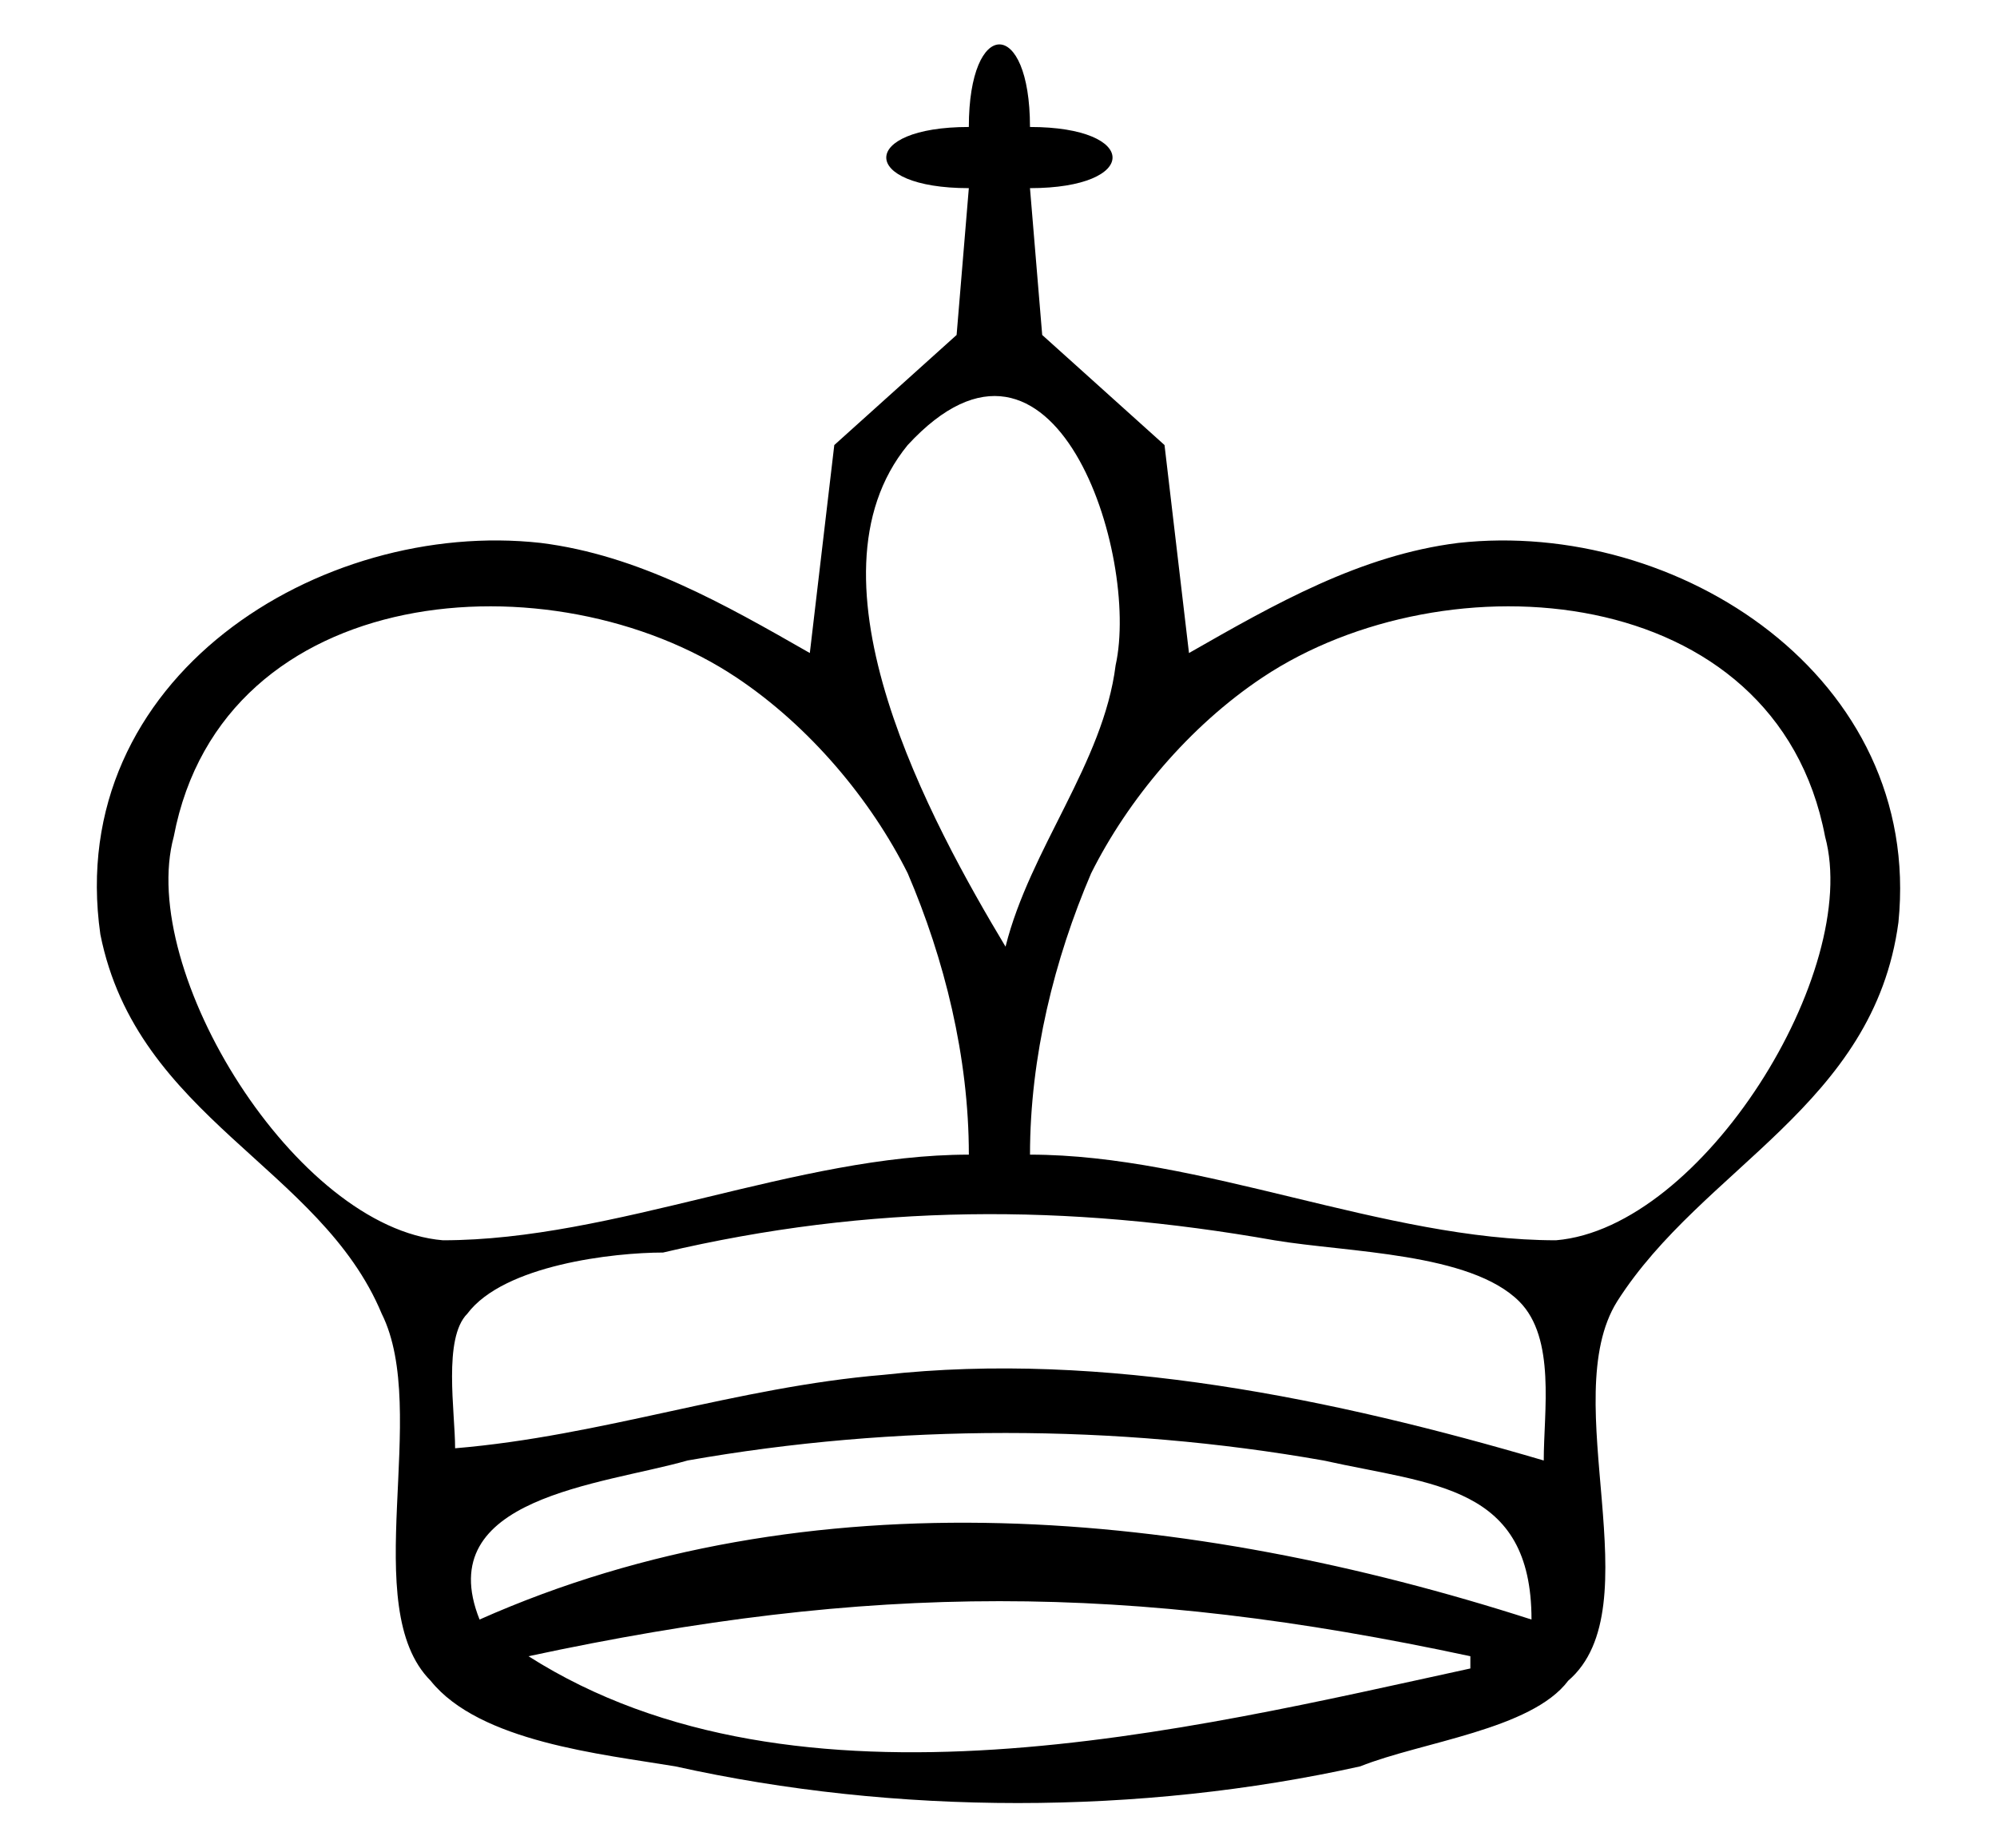
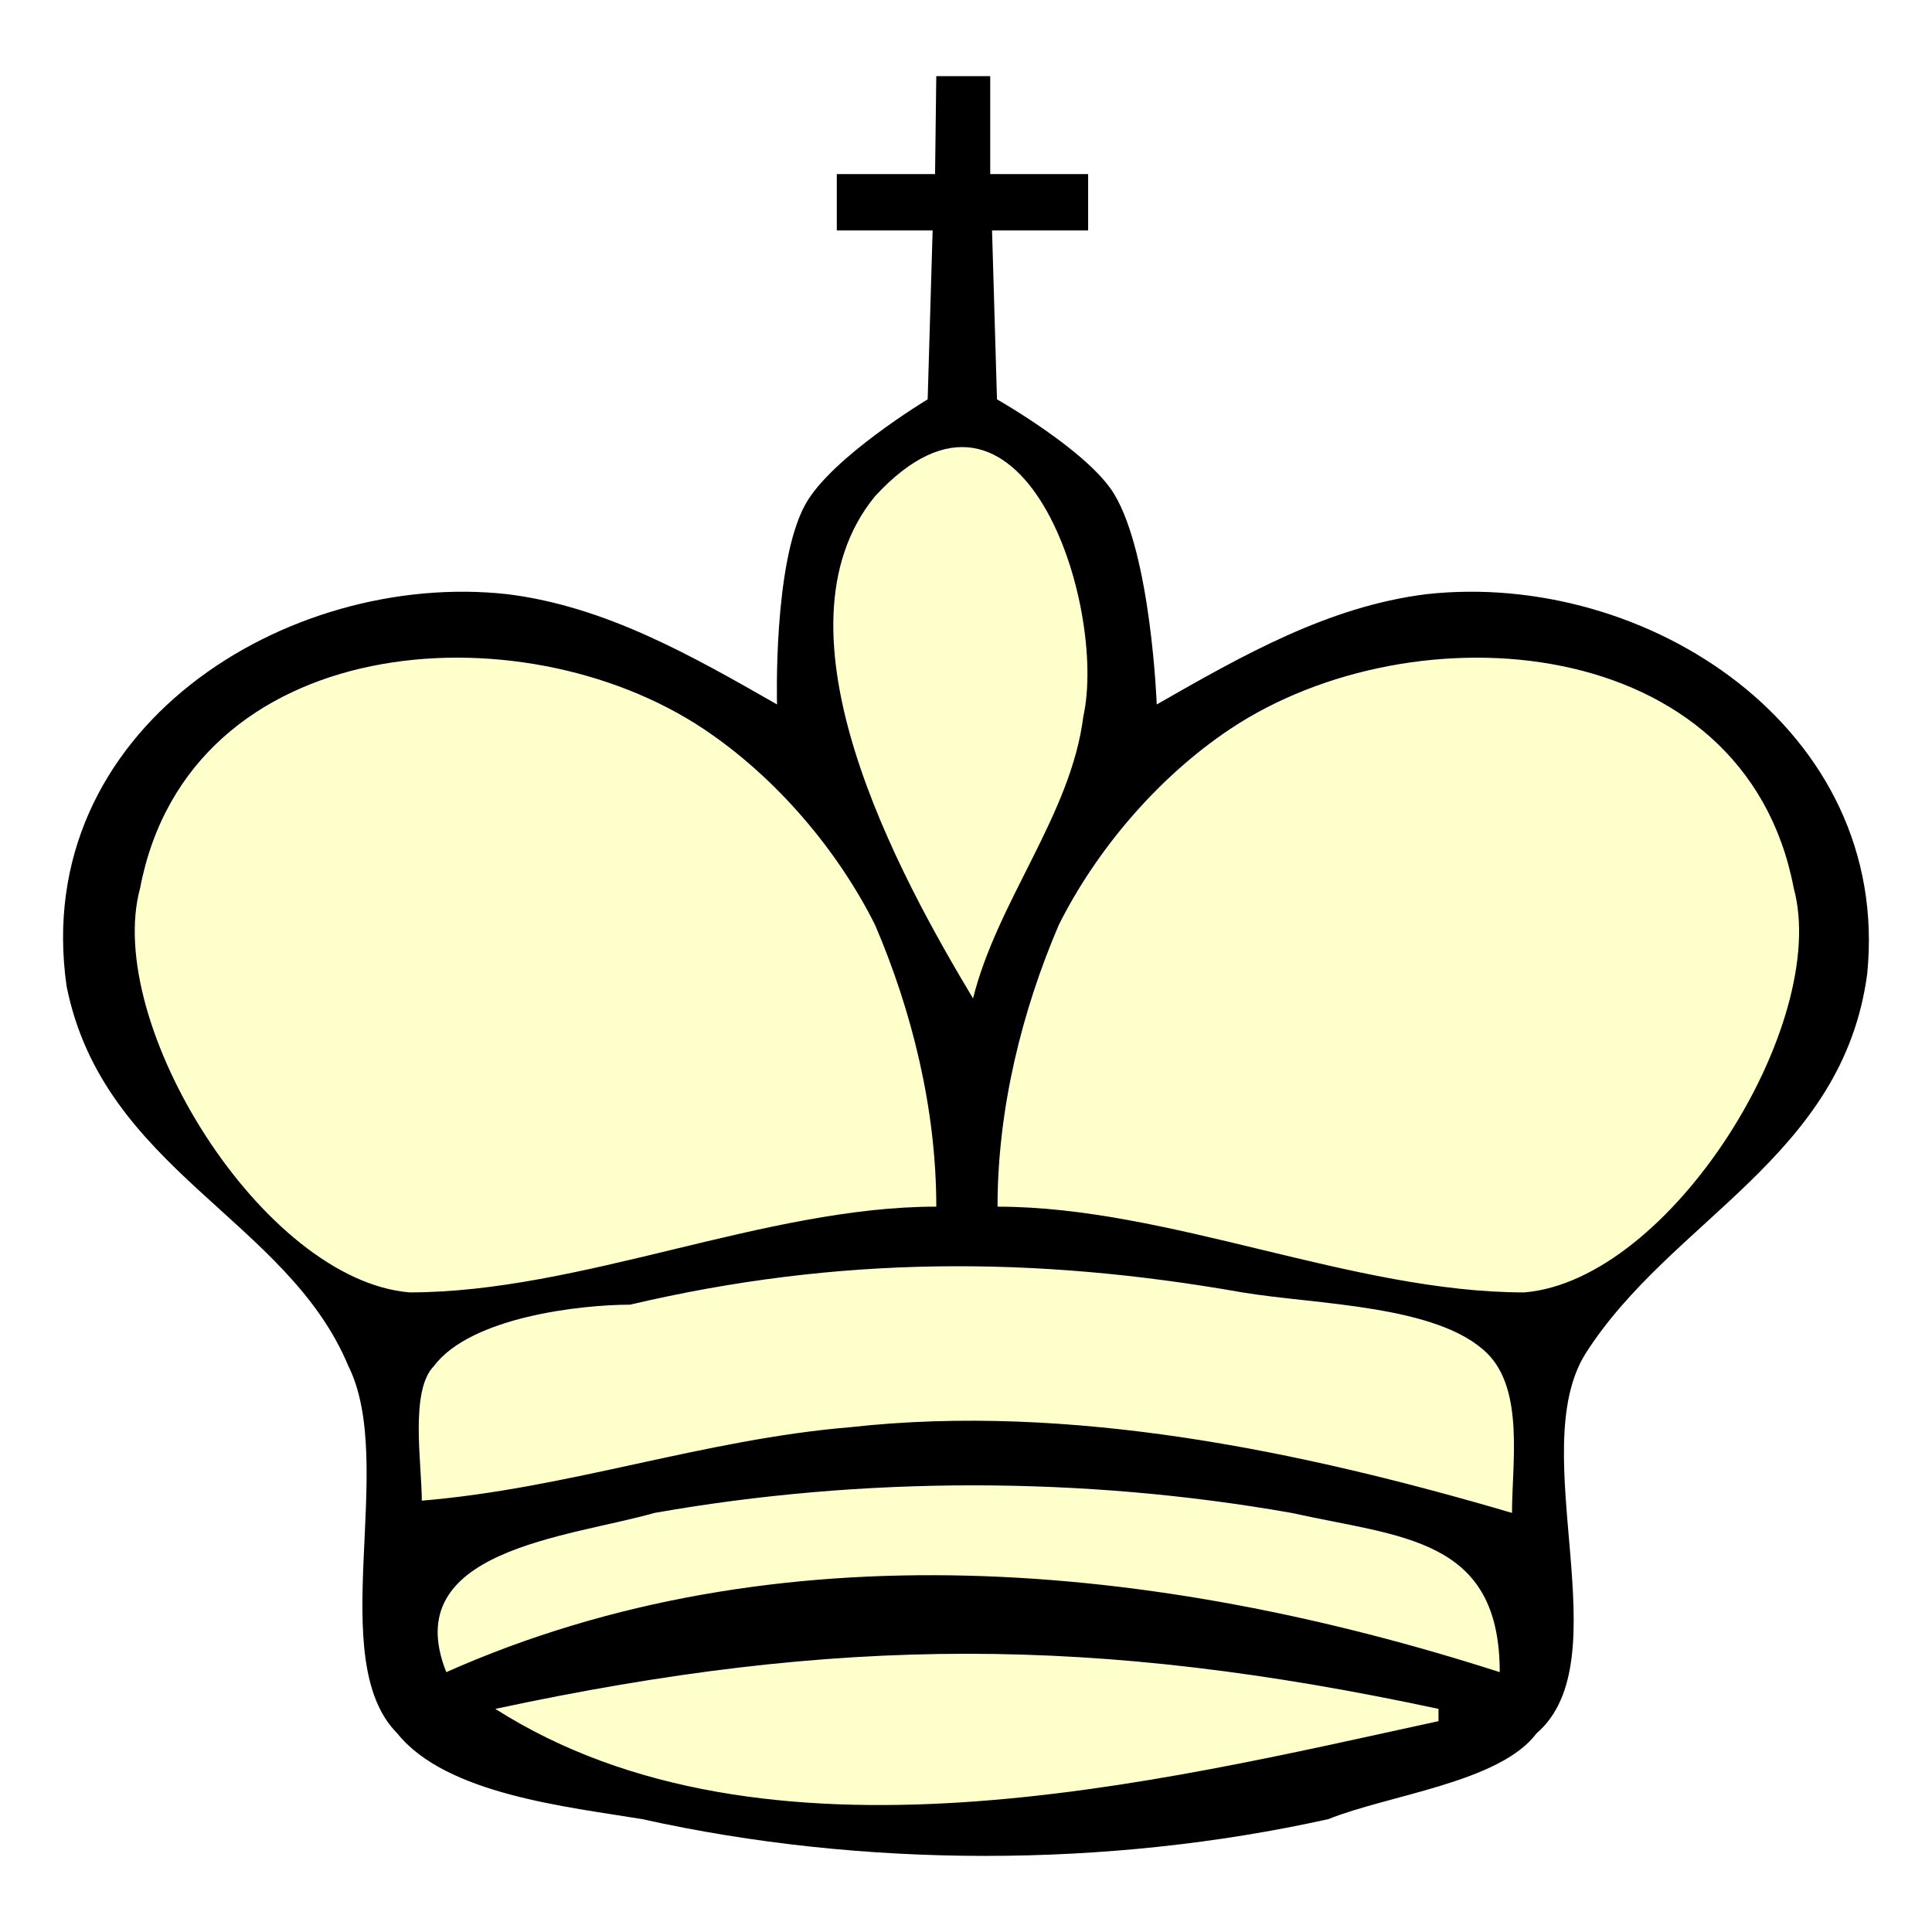
- <svg xmlns="http://www.w3.org/2000/svg" width="97.221" height="89.919" id="svg2833" version="1.0">
+ <svg xmlns="http://www.w3.org/2000/svg" width="100" height="100" id="svg2833" version="1.0">
  <defs id="defs2835">
    </defs>
-   <g id="layer1" transform="translate(-67.5829,-63.2463)">
-     <path style="stroke-width:1px" d="m 107.008,95.031 c -4.168,-2.382 -8.337,-4.764 -13.101,-5.359 -10.719,-1.191 -23.224,6.55 -21.438,19.056 1.786,8.932 10.719,11.314 13.696,18.46 2.382,4.764 -1.191,14.292 2.382,17.865 2.382,2.977 8.337,3.573 11.91,4.168 10.719,2.382 22.629,2.382 33.348,0 2.977,-1.191 8.337,-1.786 10.123,-4.168 4.168,-3.573 -0.596,-13.696 2.382,-18.46 4.168,-6.55 12.505,-9.528 13.696,-18.46 1.191,-11.91 -10.719,-19.651 -21.438,-18.46 -4.764,0.596 -8.932,2.977 -13.101,5.359 l -1.191,-10.123 -5.955,-5.359 -0.595,-7.146 c 5.359,0 5.359,-2.977 0,-2.977 0,-5.359 -2.977,-5.359 -2.977,0 -5.359,0 -5.359,2.977 0,2.977 l -0.595,7.146 -5.955,5.359 z m 32.157,49.426 c -13.696,2.977 -32.752,7.741 -45.853,-0.596 16.674,-3.573 29.179,-3.573 45.853,0 v 0.596 z M 90.93,142.075 c -2.382,-5.955 5.955,-6.55 10.123,-7.741 10.123,-1.786 20.842,-1.786 30.966,0 5.359,1.191 10.123,1.191 10.123,7.741 -16.674,-5.359 -35.134,-7.146 -51.212,0 z m 51.808,-7.741 c -10.123,-2.977 -21.438,-5.359 -32.157,-4.168 -7.146,0.595 -13.696,2.977 -20.842,3.573 0,-1.786 -0.595,-5.359 0.595,-6.55 1.786,-2.382 7.146,-2.977 9.528,-2.977 10.123,-2.382 19.651,-2.382 29.775,-0.595 3.573,0.595 9.528,0.595 11.91,2.977 1.786,1.786 1.191,5.359 1.191,7.741 z m -27.988,-14.887 c -8.337,0 -17.269,4.168 -25.606,4.168 -7.146,-0.596 -14.887,-13.101 -13.101,-19.651 2.382,-12.505 18.46,-13.696 27.393,-7.741 3.573,2.382 6.55,5.955 8.337,9.528 1.786,4.168 2.977,8.932 2.977,13.696 z m 2.977,0 c 0,-4.764 1.191,-9.528 2.977,-13.696 1.786,-3.573 4.764,-7.146 8.337,-9.528 8.932,-5.955 25.011,-4.764 27.393,7.741 1.786,6.55 -5.955,19.056 -13.101,19.651 -8.337,0 -17.269,-4.168 -25.606,-4.168 z m -1.191,-10.123 c -3.573,-5.955 -10.123,-17.865 -4.764,-24.415 7.146,-7.741 11.314,5.359 10.123,10.719 -0.596,4.764 -4.168,8.932 -5.359,13.696 z" id="WhiteKing" />
+   <g id="layer1" transform="translate(-67.5829,-53.16565)">
+     <g transform="translate(45.78963,-180.8094)" id="g3261">
+       <path id="path3099" d="m 70.906,255.875 c -8.558,2.798 -8.02,13.94 -4.817,20.643 0.13,2.368 -4.669,-4.228 -7.12,-5.581 -9.316,-7.087 -26.067,-5.604 -30.281,6.594 -3.4,10.434 4.363,21.872 14.438,24.969 -2.55,4.452 -1.624,9.971 -0.219,14.312 -1.835,4.292 1.953,7.855 6.094,8.5 15.123,7.273 33.222,3.251 48.375,-1.125 1.336,-2.25 6.212,-0.914 4.188,-4.625 -1.628,-2.808 -0.981,-5.96 0.625,-8.438 1.099,-3.908 -4.224,-9.693 1.469,-10.406 11.021,-4.098 17.514,-21.465 6.938,-29.656 -8.33,-6.876 -21.213,-4.977 -28.75,1.938 -5.113,0.045 -1.431,-6.279 -3.156,-9.312 -0.842,-3.58 -3.44,-8.102 -7.781,-7.812 z" style="color:#000000;fill:#ffffcc;fill-opacity:1;fill-rule:nonzero;stroke:#000000;stroke-width:0.1;stroke-linecap:butt;stroke-linejoin:miter;stroke-miterlimit:4;stroke-opacity:1;stroke-dasharray:none;stroke-dashoffset:0;marker:none;visibility:visible;display:inline;overflow:visible;enable-background:accumulate" />
+       <path id="WhiteKing" d="m 62.013,270.437 c -4.438,-2.536 -8.876,-5.072 -13.948,-5.706 -11.412,-1.268 -24.727,6.974 -22.825,20.289 1.902,9.51 11.412,12.046 14.582,19.655 2.536,5.072 -1.268,15.216 2.536,19.021 2.536,3.17 8.876,3.804 12.68,4.438 11.412,2.536 24.093,2.536 35.505,0 3.17,-1.268 8.876,-1.902 10.778,-4.438 4.438,-3.804 -0.634,-14.582 2.536,-19.655 4.438,-6.974 13.314,-10.144 14.582,-19.655 1.268,-12.68 -11.412,-20.923 -22.825,-19.655 -5.072,0.634 -9.51,3.17 -13.948,5.706 0,0 -0.286,-7.735 -2.212,-10.904 -1.347,-2.217 -6.057,-4.888 -6.057,-4.888 l -0.256,-8.741 c 0,0 4.974,0 4.974,0 0,0 0,-2.918 0,-2.918 0,0 -5.068,0 -5.068,0 0,0 0,-5.069 0,-5.069 0,0 -2.792,0 -2.792,0 0,0 -0.063,5.069 -0.063,5.069 0,0 -5.086,0 -5.086,0 0,0 0,2.918 0,2.918 0,0 4.96,0 4.96,0 l -0.257,8.741 c 0,0 -5.003,3.008 -6.34,5.454 -1.669,3.054 -1.457,10.338 -1.457,10.338 l 1e-4,0 z m 34.237,52.624 c -14.582,3.17 -34.871,8.242 -48.819,-0.634 17.753,-3.804 31.067,-3.804 48.819,0 l 0,0.634 z m -51.356,-2.536 c -2.536,-6.34 6.34,-6.974 10.778,-8.242 10.778,-1.902 22.191,-1.902 32.969,0 5.706,1.268 10.778,1.268 10.778,8.242 -17.753,-5.706 -37.407,-7.608 -54.526,0 z m 55.16,-8.242 c -10.778,-3.17 -22.825,-5.706 -34.237,-4.438 -7.608,0.634 -14.582,3.17 -22.191,3.804 0,-1.902 -0.634,-5.706 0.634,-6.974 1.902,-2.536 7.608,-3.17 10.144,-3.17 10.778,-2.536 20.923,-2.536 31.701,-0.634 3.804,0.634 10.144,0.634 12.681,3.17 1.902,1.902 1.268,5.706 1.268,8.242 z M 70.256,296.431 c -8.876,0 -18.387,4.438 -27.263,4.438 -7.608,-0.634 -15.85,-13.948 -13.948,-20.923 2.536,-13.314 19.655,-14.582 29.165,-8.242 3.804,2.536 6.974,6.34 8.876,10.144 1.902,4.438 3.17,9.51 3.17,14.582 z m 3.17,0 c 0,-5.072 1.268,-10.144 3.17,-14.582 1.902,-3.804 5.072,-7.608 8.876,-10.144 9.51,-6.34 26.629,-5.072 29.165,8.242 1.902,6.974 -6.34,20.289 -13.948,20.923 -8.876,0 -18.387,-4.438 -27.263,-4.438 z m -1.268,-10.778 c -3.804,-6.34 -10.778,-19.021 -5.072,-25.995 7.608,-8.242 12.046,5.706 10.778,11.412 -0.634,5.072 -4.438,9.51 -5.706,14.582 z" style="stroke-width:1px" />
+     </g>
  </g>
</svg>
